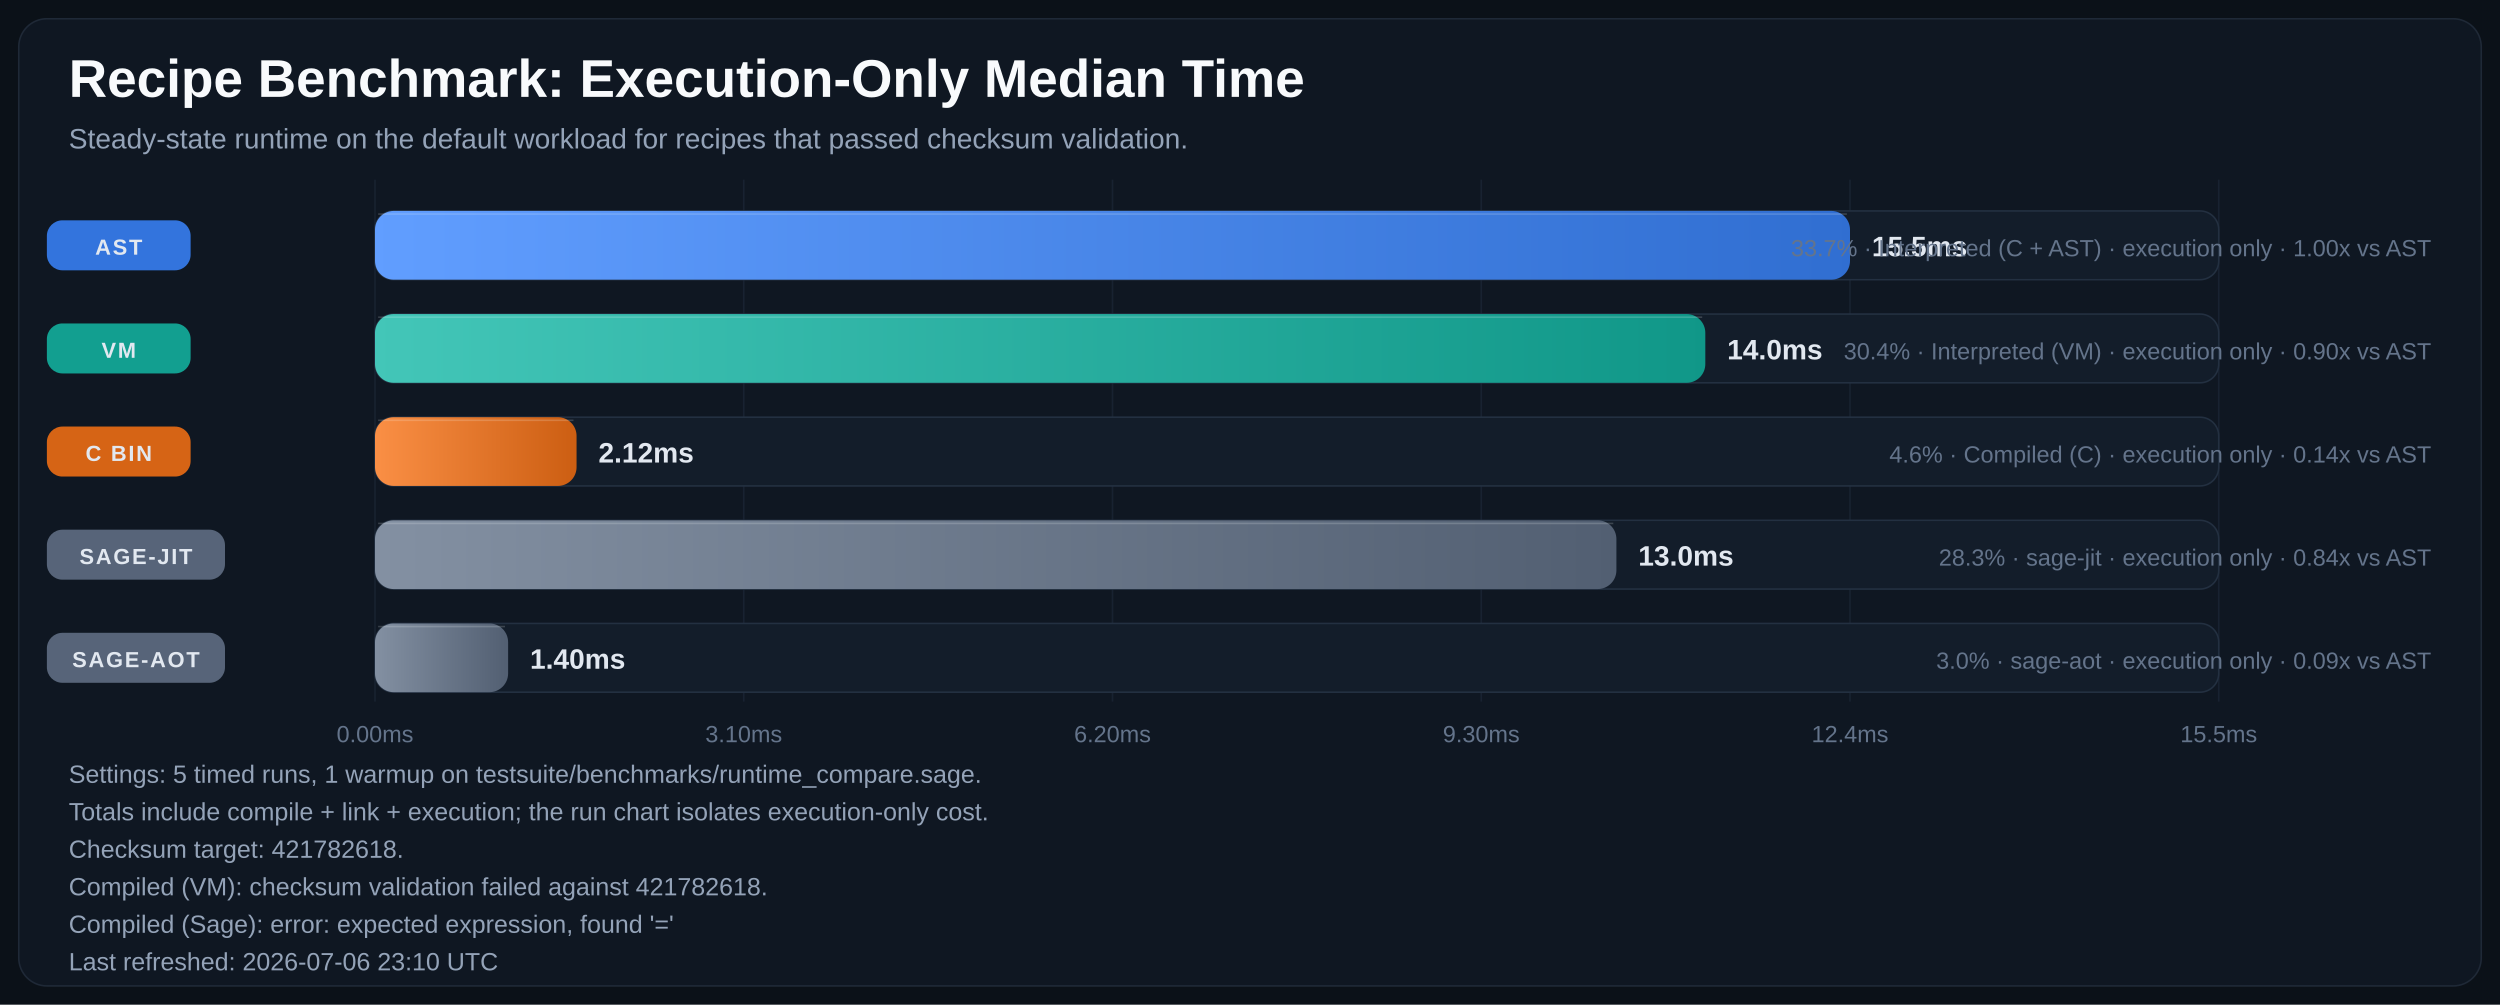
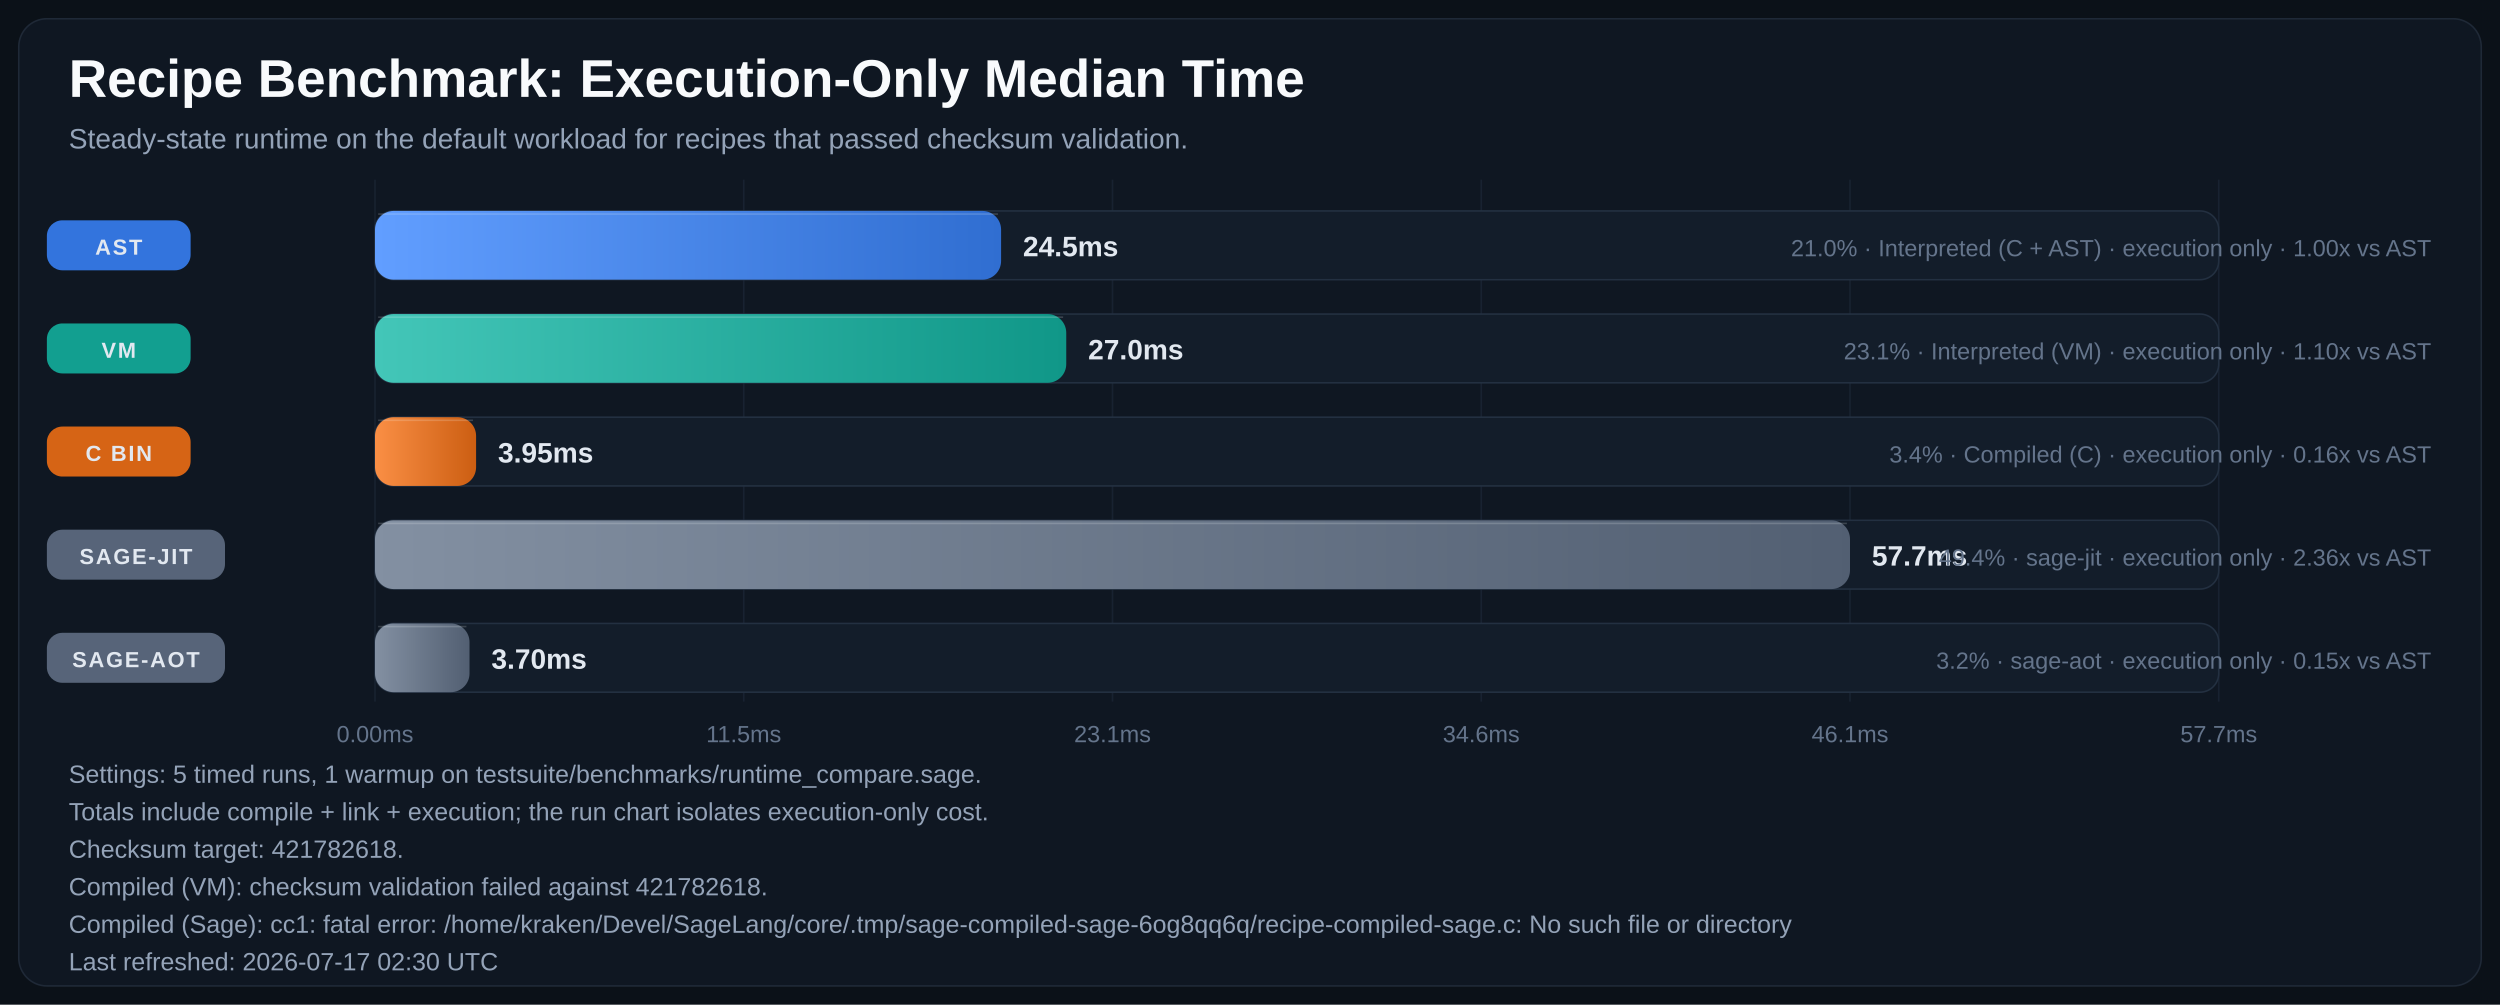
<svg xmlns="http://www.w3.org/2000/svg" width="1600" height="643" viewBox="0 0 1600 643" role="img" aria-labelledby="title desc">
  <defs>
    <linearGradient id="bar-gradient-0" x1="0%" y1="0%" x2="100%" y2="0%">
      <stop offset="0%" stop-color="#619EFF" />
      <stop offset="100%" stop-color="#306ED1" />
    </linearGradient>
    <linearGradient id="bar-gradient-1" x1="0%" y1="0%" x2="100%" y2="0%">
      <stop offset="0%" stop-color="#43C6B8" />
      <stop offset="100%" stop-color="#109788" />
    </linearGradient>
    <linearGradient id="bar-gradient-2" x1="0%" y1="0%" x2="100%" y2="0%">
      <stop offset="0%" stop-color="#FA8F45" />
      <stop offset="100%" stop-color="#CC5E12" />
    </linearGradient>
    <linearGradient id="bar-gradient-3" x1="0%" y1="0%" x2="100%" y2="0%">
      <stop offset="0%" stop-color="#8390A2" />
      <stop offset="100%" stop-color="#525F72" />
    </linearGradient>
    <linearGradient id="bar-gradient-4" x1="0%" y1="0%" x2="100%" y2="0%">
      <stop offset="0%" stop-color="#8390A2" />
      <stop offset="100%" stop-color="#525F72" />
    </linearGradient>
  </defs>
  <rect width="100%" height="100%" fill="#0B1118" />
  <rect x="12" y="12" width="1576" height="619" rx="18" fill="#0F1722" stroke="#1F2937" />
  <text x="44" y="62" fill="#F8FAFC" font-size="34" font-family="Segoe UI, Arial, sans-serif" font-weight="700">Recipe Benchmark: Execution-Only Median Time</text>
  <text x="44" y="95" fill="#94A3B8" font-size="18" font-family="Segoe UI, Arial, sans-serif">Steady-state runtime on the default workload for recipes that passed checksum validation.</text>
  <line x1="240.0" y1="115" x2="240.0" y2="449" stroke="#182231" stroke-width="1" />
  <text x="240.0" y="475" text-anchor="middle" fill="#64748B" font-size="15" font-family="Segoe UI, Arial, sans-serif">0.00ms</text>
  <line x1="476.0" y1="115" x2="476.0" y2="449" stroke="#182231" stroke-width="1" />
-   <text x="476.0" y="475" text-anchor="middle" fill="#64748B" font-size="15" font-family="Segoe UI, Arial, sans-serif">3.10ms</text>
+   <text x="476.0" y="475" text-anchor="middle" fill="#64748B" font-size="15" font-family="Segoe UI, Arial, sans-serif">11.5ms</text>
  <line x1="712.0" y1="115" x2="712.0" y2="449" stroke="#182231" stroke-width="1" />
-   <text x="712.0" y="475" text-anchor="middle" fill="#64748B" font-size="15" font-family="Segoe UI, Arial, sans-serif">6.20ms</text>
+   <text x="712.0" y="475" text-anchor="middle" fill="#64748B" font-size="15" font-family="Segoe UI, Arial, sans-serif">23.1ms</text>
  <line x1="948.0" y1="115" x2="948.0" y2="449" stroke="#182231" stroke-width="1" />
-   <text x="948.0" y="475" text-anchor="middle" fill="#64748B" font-size="15" font-family="Segoe UI, Arial, sans-serif">9.30ms</text>
+   <text x="948.0" y="475" text-anchor="middle" fill="#64748B" font-size="15" font-family="Segoe UI, Arial, sans-serif">34.6ms</text>
  <line x1="1184.0" y1="115" x2="1184.0" y2="449" stroke="#182231" stroke-width="1" />
-   <text x="1184.0" y="475" text-anchor="middle" fill="#64748B" font-size="15" font-family="Segoe UI, Arial, sans-serif">12.4ms</text>
+   <text x="1184.0" y="475" text-anchor="middle" fill="#64748B" font-size="15" font-family="Segoe UI, Arial, sans-serif">46.1ms</text>
  <line x1="1420.0" y1="115" x2="1420.0" y2="449" stroke="#182231" stroke-width="1" />
-   <text x="1420.0" y="475" text-anchor="middle" fill="#64748B" font-size="15" font-family="Segoe UI, Arial, sans-serif">15.5ms</text>
+   <text x="1420.0" y="475" text-anchor="middle" fill="#64748B" font-size="15" font-family="Segoe UI, Arial, sans-serif">57.7ms</text>
  <rect x="30" y="141.0" width="92" height="32" rx="10" fill="#3479E6" opacity="0.95" />
  <text x="76.0" y="163.0" text-anchor="middle" fill="#E2E8F0" font-size="14" font-family="Segoe UI, Arial, sans-serif" font-weight="700" letter-spacing="1.1">AST</text>
  <rect x="240" y="135" width="1180" height="44" rx="12" fill="#131D2A" stroke="#233041" />
-   <rect x="240" y="135" width="944.0" height="44" rx="12" fill="url(#bar-gradient-0)" />
-   <line x1="242.0" y1="137.0" x2="1182.0" y2="137.0" stroke="#F8FAFC" stroke-opacity="0.18" />
-   <text x="1198.0" y="164.0" text-anchor="start" fill="#E2E8F0" font-size="18" font-family="Segoe UI, Arial, sans-serif" font-weight="700">15.5ms</text>
-   <text x="1556" y="164.0" text-anchor="end" fill="#64748B" font-size="15" font-family="Segoe UI, Arial, sans-serif">33.7% · Interpreted (C + AST) · execution only · 1.00x vs AST</text>
+   <rect x="240" y="135" width="400.7" height="44" rx="12" fill="url(#bar-gradient-0)" />
+   <line x1="242.0" y1="137.0" x2="638.7" y2="137.0" stroke="#F8FAFC" stroke-opacity="0.18" />
+   <text x="654.7" y="164.0" text-anchor="start" fill="#E2E8F0" font-size="18" font-family="Segoe UI, Arial, sans-serif" font-weight="700">24.5ms</text>
+   <text x="1556" y="164.0" text-anchor="end" fill="#64748B" font-size="15" font-family="Segoe UI, Arial, sans-serif">21.0% · Interpreted (C + AST) · execution only · 1.00x vs AST</text>
  <rect x="30" y="207.0" width="92" height="32" rx="10" fill="#12A695" opacity="0.95" />
  <text x="76.0" y="229.0" text-anchor="middle" fill="#E2E8F0" font-size="14" font-family="Segoe UI, Arial, sans-serif" font-weight="700" letter-spacing="1.1">VM</text>
  <rect x="240" y="201" width="1180" height="44" rx="12" fill="#131D2A" stroke="#233041" />
-   <rect x="240" y="201" width="851.4" height="44" rx="12" fill="url(#bar-gradient-1)" />
-   <line x1="242.0" y1="203.0" x2="1089.4" y2="203.0" stroke="#F8FAFC" stroke-opacity="0.18" />
-   <text x="1105.4" y="230.0" text-anchor="start" fill="#E2E8F0" font-size="18" font-family="Segoe UI, Arial, sans-serif" font-weight="700">14.0ms</text>
-   <text x="1556" y="230.0" text-anchor="end" fill="#64748B" font-size="15" font-family="Segoe UI, Arial, sans-serif">30.4% · Interpreted (VM) · execution only · 0.90x vs AST</text>
+   <rect x="240" y="201" width="442.4" height="44" rx="12" fill="url(#bar-gradient-1)" />
+   <line x1="242.0" y1="203.0" x2="680.4" y2="203.0" stroke="#F8FAFC" stroke-opacity="0.18" />
+   <text x="696.4" y="230.0" text-anchor="start" fill="#E2E8F0" font-size="18" font-family="Segoe UI, Arial, sans-serif" font-weight="700">27.0ms</text>
+   <text x="1556" y="230.0" text-anchor="end" fill="#64748B" font-size="15" font-family="Segoe UI, Arial, sans-serif">23.1% · Interpreted (VM) · execution only · 1.10x vs AST</text>
  <rect x="30" y="273.0" width="92" height="32" rx="10" fill="#E06814" opacity="0.95" />
  <text x="76.0" y="295.0" text-anchor="middle" fill="#E2E8F0" font-size="14" font-family="Segoe UI, Arial, sans-serif" font-weight="700" letter-spacing="1.1">C BIN</text>
  <rect x="240" y="267" width="1180" height="44" rx="12" fill="#131D2A" stroke="#233041" />
-   <rect x="240" y="267" width="129.0" height="44" rx="12" fill="url(#bar-gradient-2)" />
-   <line x1="242.0" y1="269.0" x2="367.0" y2="269.0" stroke="#F8FAFC" stroke-opacity="0.18" />
-   <text x="383.0" y="296.0" text-anchor="start" fill="#E2E8F0" font-size="18" font-family="Segoe UI, Arial, sans-serif" font-weight="700">2.12ms</text>
-   <text x="1556" y="296.0" text-anchor="end" fill="#64748B" font-size="15" font-family="Segoe UI, Arial, sans-serif">4.6% · Compiled (C) · execution only · 0.14x vs AST</text>
+   <rect x="240" y="267" width="64.7" height="44" rx="12" fill="url(#bar-gradient-2)" />
+   <line x1="242.0" y1="269.0" x2="302.7" y2="269.0" stroke="#F8FAFC" stroke-opacity="0.18" />
+   <text x="318.7" y="296.0" text-anchor="start" fill="#E2E8F0" font-size="18" font-family="Segoe UI, Arial, sans-serif" font-weight="700">3.95ms</text>
+   <text x="1556" y="296.0" text-anchor="end" fill="#64748B" font-size="15" font-family="Segoe UI, Arial, sans-serif">3.4% · Compiled (C) · execution only · 0.16x vs AST</text>
  <rect x="30" y="339.0" width="114" height="32" rx="10" fill="#5A687D" opacity="0.95" />
  <text x="87.0" y="361.0" text-anchor="middle" fill="#E2E8F0" font-size="14" font-family="Segoe UI, Arial, sans-serif" font-weight="700" letter-spacing="1.1">SAGE-JIT</text>
  <rect x="240" y="333" width="1180" height="44" rx="12" fill="#131D2A" stroke="#233041" />
-   <rect x="240" y="333" width="794.5" height="44" rx="12" fill="url(#bar-gradient-3)" />
-   <line x1="242.0" y1="335.0" x2="1032.5" y2="335.0" stroke="#F8FAFC" stroke-opacity="0.18" />
-   <text x="1048.5" y="362.0" text-anchor="start" fill="#E2E8F0" font-size="18" font-family="Segoe UI, Arial, sans-serif" font-weight="700">13.0ms</text>
-   <text x="1556" y="362.0" text-anchor="end" fill="#64748B" font-size="15" font-family="Segoe UI, Arial, sans-serif">28.3% · sage-jit · execution only · 0.84x vs AST</text>
+   <rect x="240" y="333" width="944.0" height="44" rx="12" fill="url(#bar-gradient-3)" />
+   <line x1="242.0" y1="335.0" x2="1182.0" y2="335.0" stroke="#F8FAFC" stroke-opacity="0.18" />
+   <text x="1198.0" y="362.0" text-anchor="start" fill="#E2E8F0" font-size="18" font-family="Segoe UI, Arial, sans-serif" font-weight="700">57.7ms</text>
+   <text x="1556" y="362.0" text-anchor="end" fill="#64748B" font-size="15" font-family="Segoe UI, Arial, sans-serif">49.4% · sage-jit · execution only · 2.36x vs AST</text>
  <rect x="30" y="405.0" width="114" height="32" rx="10" fill="#5A687D" opacity="0.95" />
  <text x="87.0" y="427.0" text-anchor="middle" fill="#E2E8F0" font-size="14" font-family="Segoe UI, Arial, sans-serif" font-weight="700" letter-spacing="1.1">SAGE-AOT</text>
  <rect x="240" y="399" width="1180" height="44" rx="12" fill="#131D2A" stroke="#233041" />
-   <rect x="240" y="399" width="85.2" height="44" rx="12" fill="url(#bar-gradient-4)" />
-   <line x1="242.0" y1="401.0" x2="323.2" y2="401.0" stroke="#F8FAFC" stroke-opacity="0.18" />
-   <text x="339.2" y="428.0" text-anchor="start" fill="#E2E8F0" font-size="18" font-family="Segoe UI, Arial, sans-serif" font-weight="700">1.40ms</text>
-   <text x="1556" y="428.0" text-anchor="end" fill="#64748B" font-size="15" font-family="Segoe UI, Arial, sans-serif">3.0% · sage-aot · execution only · 0.09x vs AST</text>
+   <rect x="240" y="399" width="60.5" height="44" rx="12" fill="url(#bar-gradient-4)" />
+   <line x1="242.0" y1="401.0" x2="298.5" y2="401.0" stroke="#F8FAFC" stroke-opacity="0.18" />
+   <text x="314.5" y="428.0" text-anchor="start" fill="#E2E8F0" font-size="18" font-family="Segoe UI, Arial, sans-serif" font-weight="700">3.70ms</text>
+   <text x="1556" y="428.0" text-anchor="end" fill="#64748B" font-size="15" font-family="Segoe UI, Arial, sans-serif">3.2% · sage-aot · execution only · 0.15x vs AST</text>
  <text x="44" y="501" fill="#94A3B8" font-size="16" font-family="Segoe UI, Arial, sans-serif">Settings: 5 timed runs, 1 warmup on testsuite/benchmarks/runtime_compare.sage.</text>
  <text x="44" y="525" fill="#94A3B8" font-size="16" font-family="Segoe UI, Arial, sans-serif">Totals include compile + link + execution; the run chart isolates execution-only cost.</text>
  <text x="44" y="549" fill="#94A3B8" font-size="16" font-family="Segoe UI, Arial, sans-serif">Checksum target: 421782618.</text>
  <text x="44" y="573" fill="#94A3B8" font-size="16" font-family="Segoe UI, Arial, sans-serif">Compiled (VM): checksum validation failed against 421782618.</text>
-   <text x="44" y="597" fill="#94A3B8" font-size="16" font-family="Segoe UI, Arial, sans-serif">Compiled (Sage): error: expected expression, found '='</text>
-   <text x="44" y="621" fill="#94A3B8" font-size="16" font-family="Segoe UI, Arial, sans-serif">Last refreshed: 2026-07-06 23:10 UTC</text>
+   <text x="44" y="597" fill="#94A3B8" font-size="16" font-family="Segoe UI, Arial, sans-serif">Compiled (Sage): cc1: fatal error: /home/kraken/Devel/SageLang/core/.tmp/sage-compiled-sage-6og8qq6q/recipe-compiled-sage.c: No such file or directory</text>
+   <text x="44" y="621" fill="#94A3B8" font-size="16" font-family="Segoe UI, Arial, sans-serif">Last refreshed: 2026-07-17 02:30 UTC</text>
</svg>
